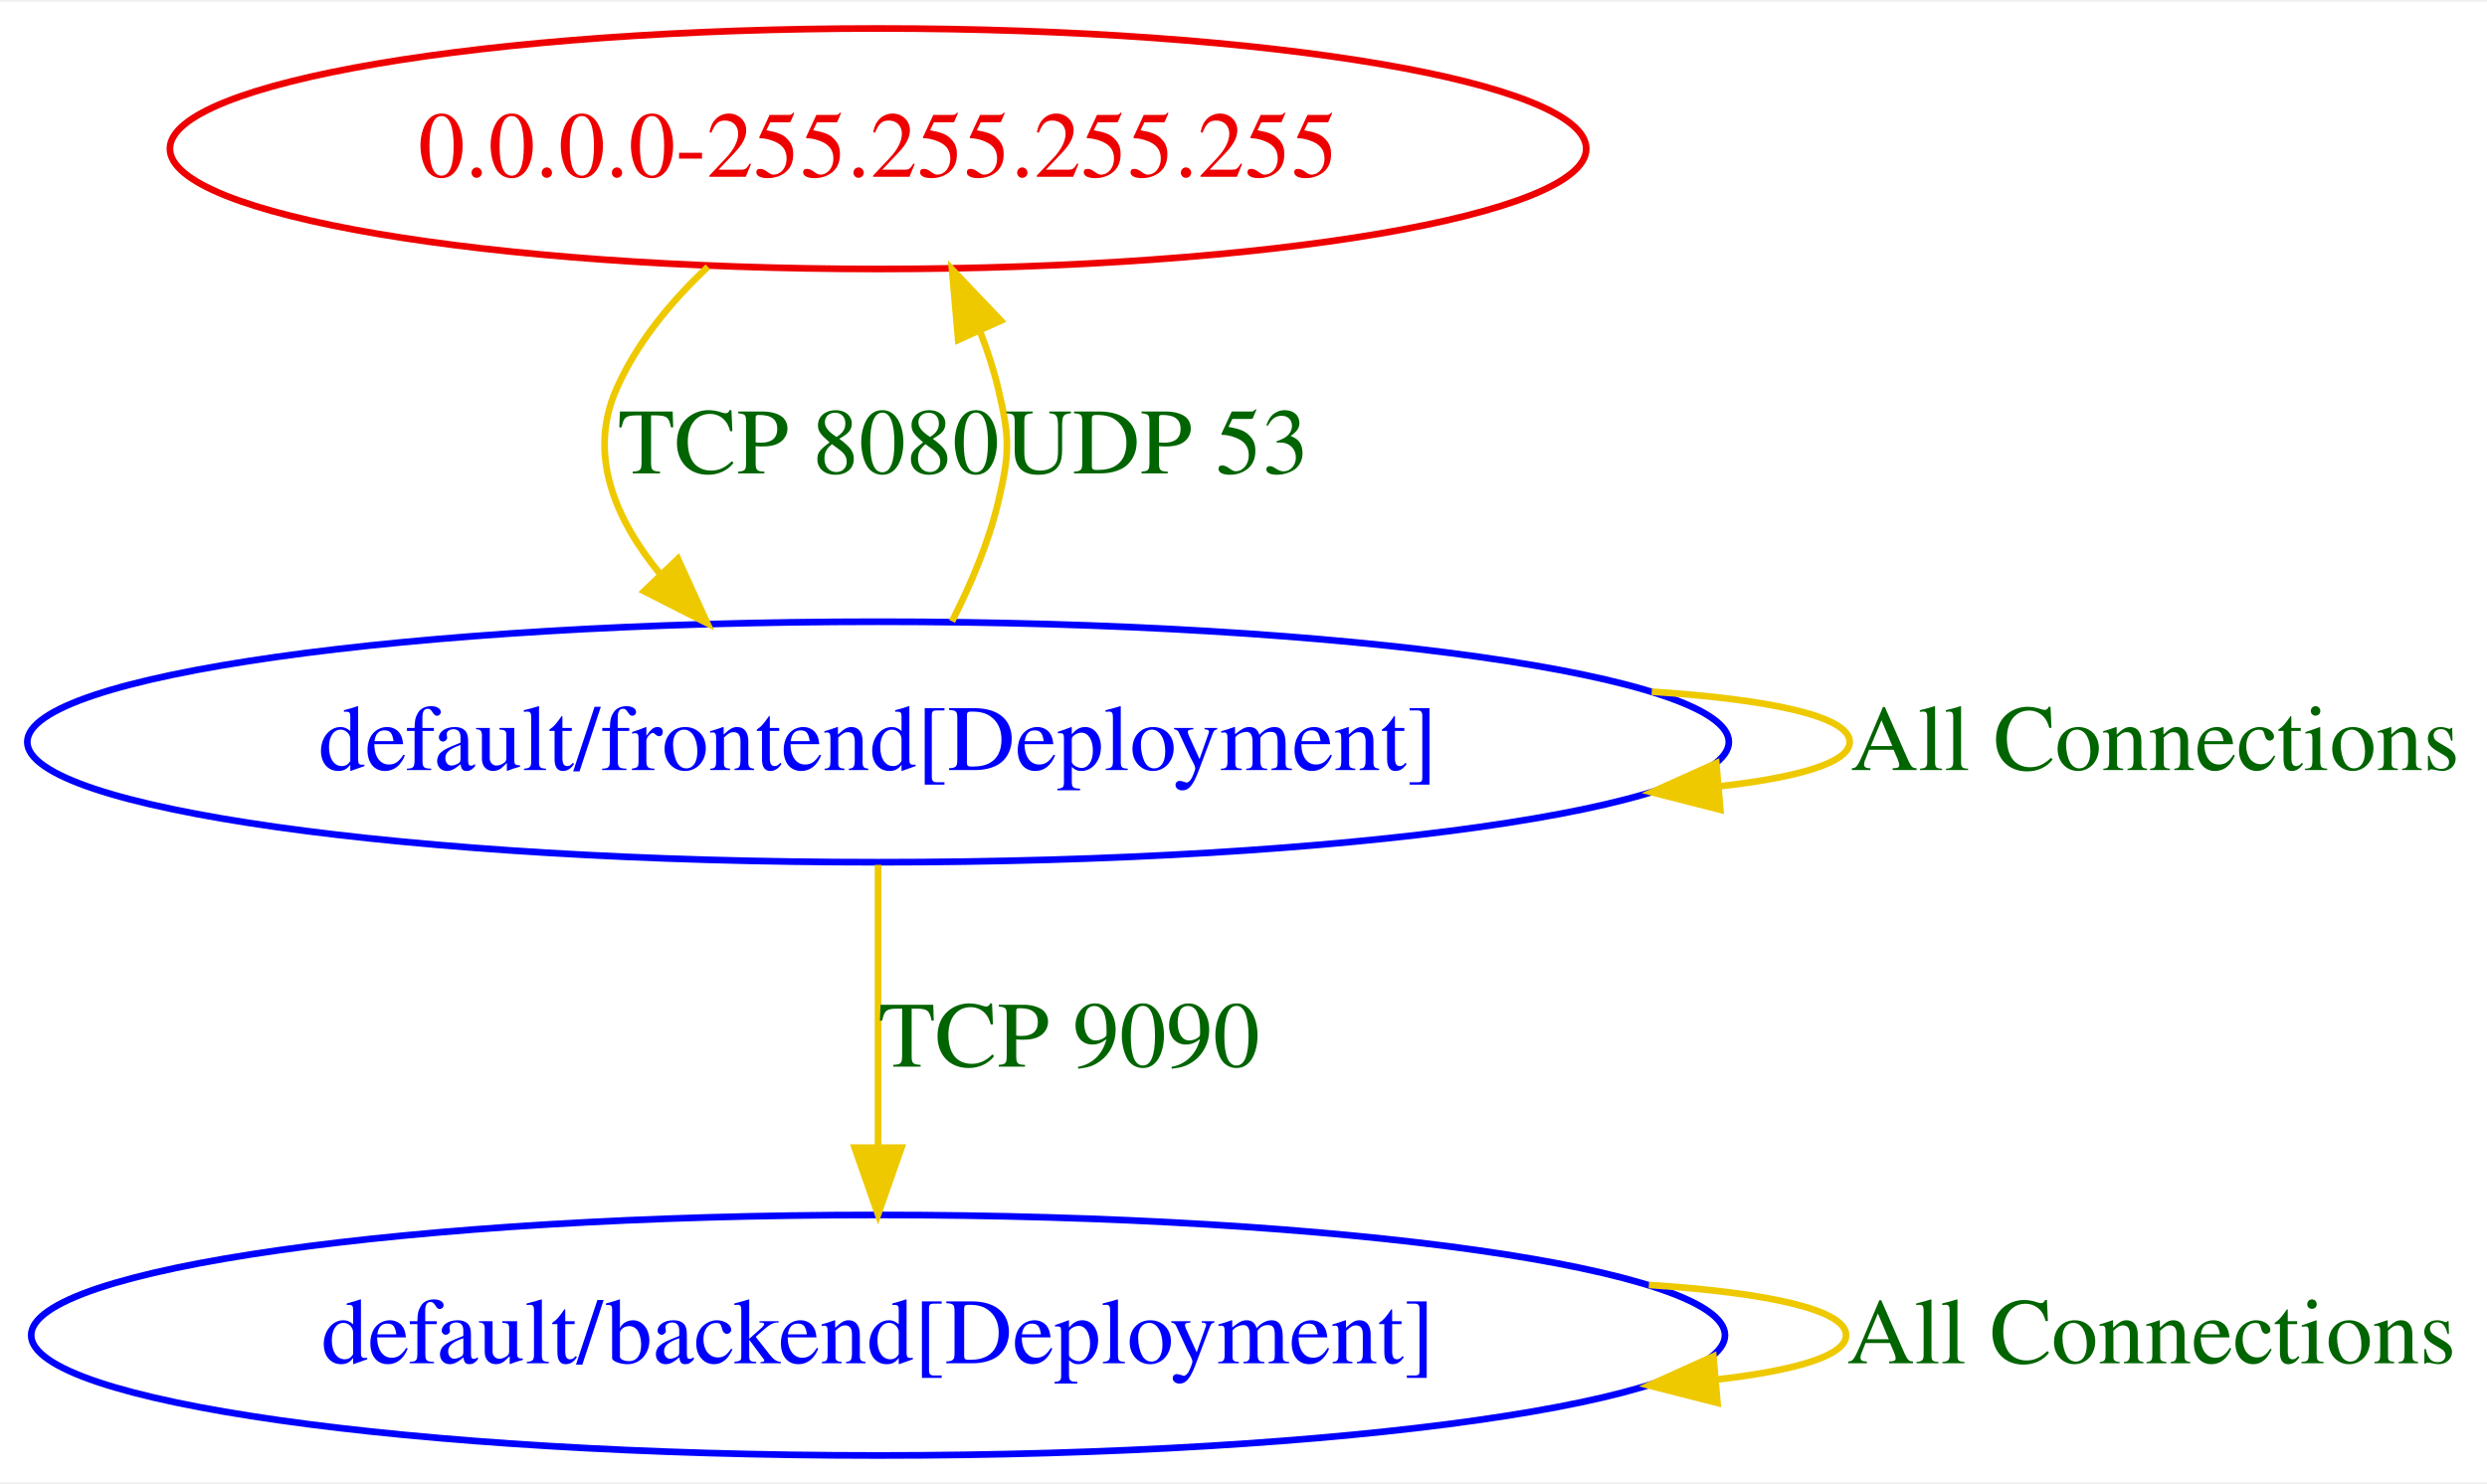
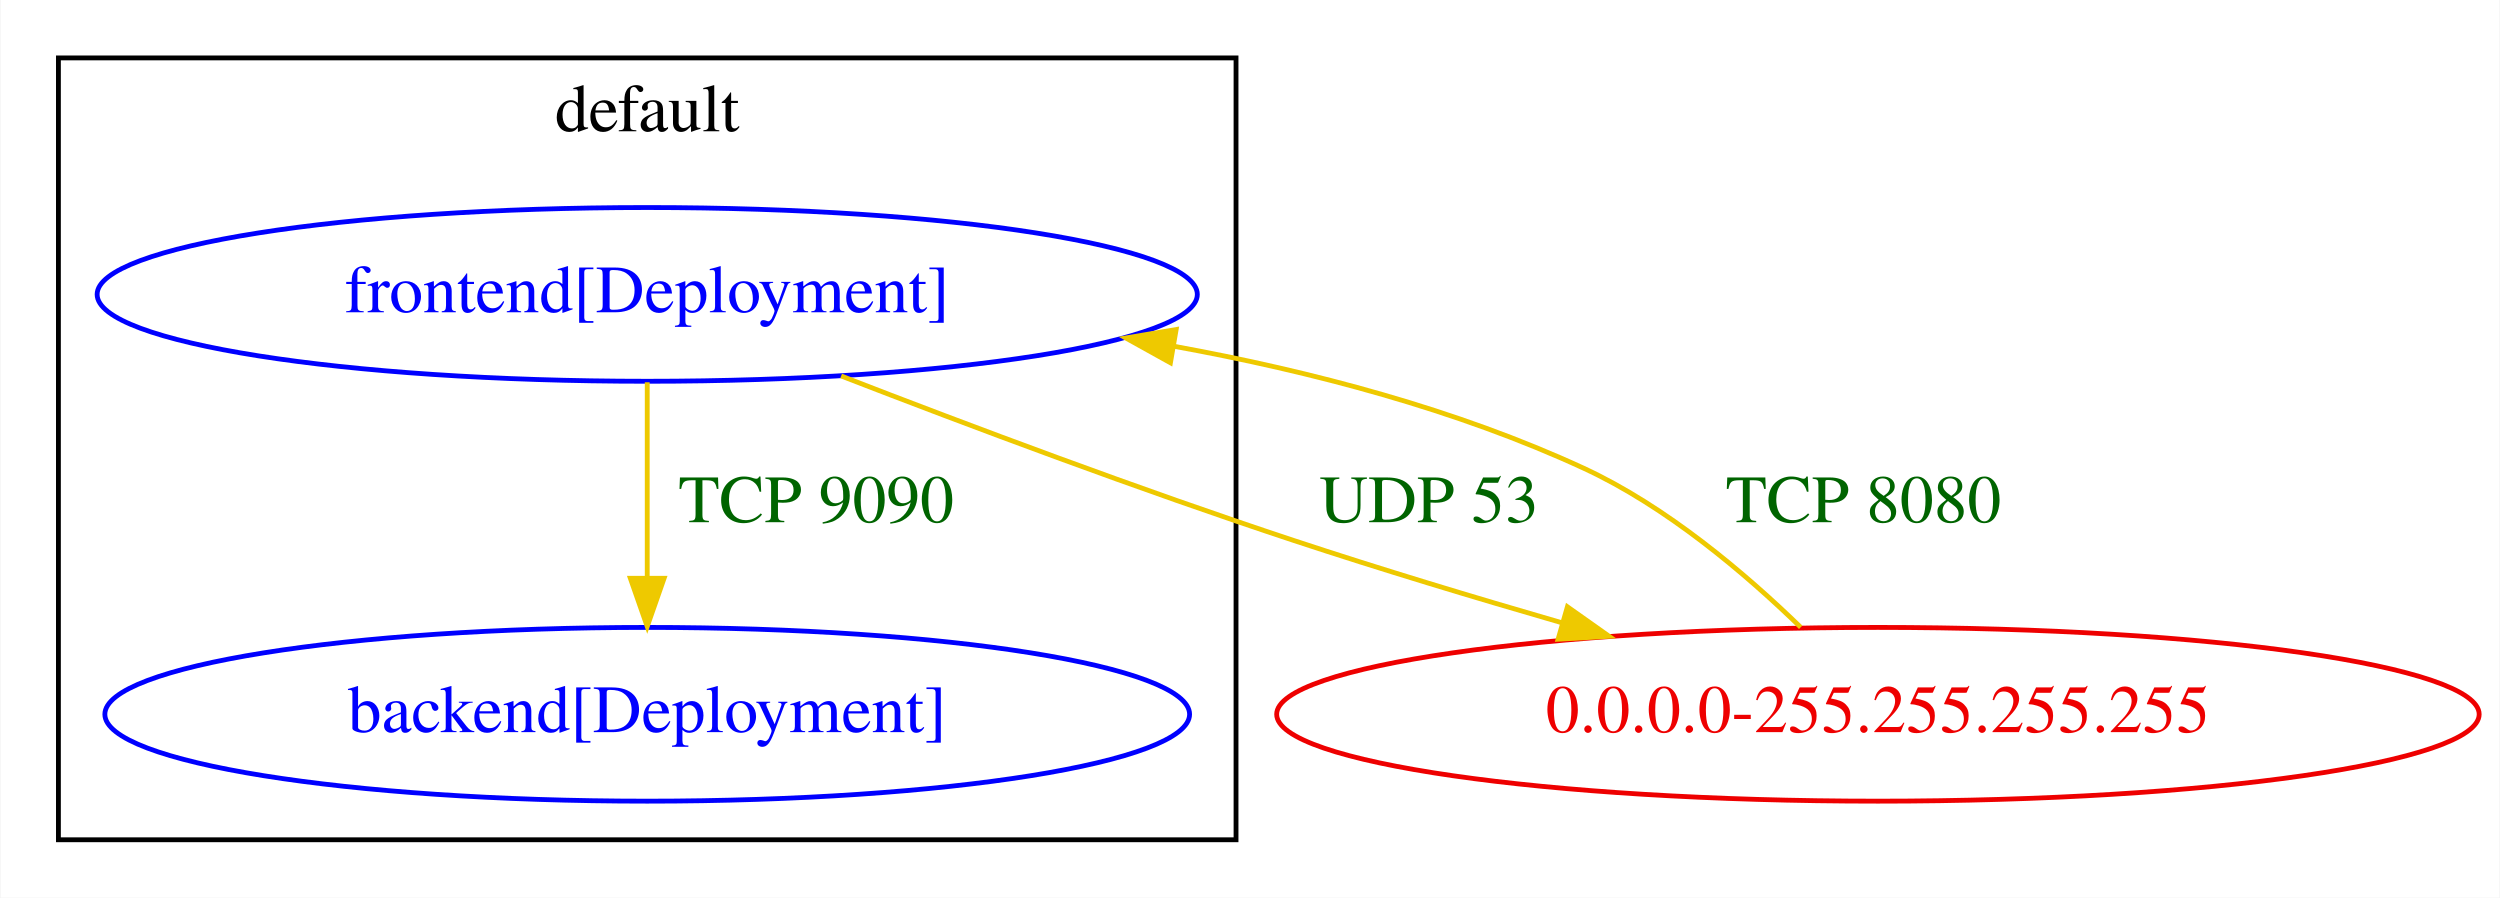
- <svg xmlns="http://www.w3.org/2000/svg" width="372pt" height="222pt" viewBox="0.00 0.00 372.21 221.60">
-   <g id="graph0" class="graph" transform="scale(1 1) rotate(0) translate(4 217.6)">
-     <polygon fill="#ffffff" stroke="transparent" points="-4,4 -4,-217.6 368.208,-217.6 368.208,4 -4,4" />
+ <svg xmlns="http://www.w3.org/2000/svg" width="518pt" height="186pt" viewBox="0.00 0.00 517.79 186.00">
+   <g id="graph0" class="graph" transform="scale(1 1) rotate(0) translate(4 182)">
+     <polygon fill="white" stroke="transparent" points="-4,4 -4,-182 513.79,-182 513.79,4 -4,4" />
+     <g id="clust1" class="cluster">
+       <polygon fill="none" stroke="black" points="8,-8 8,-170 252,-170 252,-8 8,-8" />
+       <text text-anchor="middle" x="130" y="-154.8" font-family="Times,serif" font-size="14.00">default</text>
+     </g>
    <g id="node1" class="node">
-       <ellipse fill="none" stroke="#ee0000" cx="127.414" cy="-195.6" rx="105.985" ry="18" />
-       <text text-anchor="middle" x="127.414" y="-191.4" font-family="Times,serif" font-size="14.00" fill="#ee0000">0.0.0.0-255.255.255.255</text>
+       <ellipse fill="none" stroke="blue" cx="130" cy="-34" rx="112.38" ry="18" />
+       <text text-anchor="middle" x="130" y="-30.3" font-family="Times,serif" font-size="14.00" fill="blue">backend[Deployment]</text>
+     </g>
+     <g id="node2" class="node">
+       <ellipse fill="none" stroke="blue" cx="130" cy="-121" rx="113.98" ry="18" />
+       <text text-anchor="middle" x="130" y="-117.3" font-family="Times,serif" font-size="14.00" fill="blue">frontend[Deployment]</text>
+     </g>
+     <g id="edge3" class="edge">
+       <path fill="none" stroke="#eec900" d="M130,-102.8C130,-91.16 130,-75.55 130,-62.24" />
+       <polygon fill="#eec900" stroke="#eec900" points="133.5,-62.18 130,-52.18 126.5,-62.18 133.5,-62.18" />
+       <text text-anchor="middle" x="165" y="-73.8" font-family="Times,serif" font-size="14.00" fill="darkgreen">TCP 9090</text>
    </g>
    <g id="node3" class="node">
-       <ellipse fill="none" stroke="#0000ff" cx="127.414" cy="-106.8" rx="127.329" ry="18" />
-       <text text-anchor="middle" x="127.414" y="-102.6" font-family="Times,serif" font-size="14.00" fill="#0000ff">default/frontend[Deployment]</text>
+       <ellipse fill="none" stroke="#ee0000" cx="385" cy="-34" rx="124.58" ry="18" />
+       <text text-anchor="middle" x="385" y="-30.3" font-family="Times,serif" font-size="14.00" fill="#ee0000">0.0.0.0-255.255.255.255</text>
+     </g>
+     <g id="edge2" class="edge">
+       <path fill="none" stroke="#eec900" d="M170.18,-104.1C196.65,-93.85 232.17,-80.52 264,-70 281.87,-64.09 301.4,-58.2 319.45,-52.98" />
+       <polygon fill="#eec900" stroke="#eec900" points="320.66,-56.28 329.31,-50.16 318.73,-49.55 320.66,-56.28" />
+       <text text-anchor="middle" x="292" y="-73.8" font-family="Times,serif" font-size="14.00" fill="darkgreen">UDP 53</text>
    </g>
    <g id="edge1" class="edge">
-       <path fill="none" stroke="#eec900" d="M101.945,-177.925C96.401,-172.72 91.288,-166.535 88.243,-159.6 83.956,-149.839 88.012,-140.171 94.894,-131.829" />
-       <polygon fill="#eec900" stroke="#eec900" points="97.455,-134.215 101.85,-124.575 92.403,-129.37 97.455,-134.215" />
-       <text text-anchor="middle" x="117" y="-147" font-family="Times,serif" font-size="14.00" fill="#006400">TCP 8080</text>
-     </g>
-     <g id="node2" class="node">
-       <ellipse fill="none" stroke="#0000ff" cx="127.414" cy="-18" rx="126.749" ry="18" />
-       <text text-anchor="middle" x="127.414" y="-13.8" font-family="Times,serif" font-size="14.00" fill="#0000ff">default/backend[Deployment]</text>
-     </g>
-     <g id="edge2" class="edge">
-       <path fill="none" stroke="#eec900" d="M242.772,-25.523C260.351,-24.375 272.289,-21.867 272.289,-18 272.289,-14.948 264.856,-12.744 253.084,-11.385" />
-       <polygon fill="#eec900" stroke="#eec900" points="253.04,-7.868 242.772,-10.477 252.426,-14.841 253.04,-7.868" />
-       <text text-anchor="middle" x="317.978" y="-13.8" font-family="Times,serif" font-size="14.00" fill="#006400">All Connections</text>
-     </g>
-     <g id="edge3" class="edge">
-       <path fill="none" stroke="#eec900" d="M138.482,-124.859C141.316,-130.413 143.969,-136.679 145.414,-142.8 147.13,-150.067 147.13,-152.333 145.414,-159.6 144.737,-162.469 143.794,-165.37 142.691,-168.215" />
-       <polygon fill="#eec900" stroke="#eec900" points="139.406,-166.986 138.482,-177.541 145.786,-169.866 139.406,-166.986" />
-       <text text-anchor="middle" x="169.162" y="-147" font-family="Times,serif" font-size="14.00" fill="#006400">UDP 53</text>
-     </g>
-     <g id="edge4" class="edge">
-       <path fill="none" stroke="#eec900" d="M127.414,-88.401C127.414,-76.295 127.414,-60.208 127.414,-46.467" />
-       <polygon fill="#eec900" stroke="#eec900" points="130.914,-46.072 127.414,-36.072 123.914,-46.072 130.914,-46.072" />
-       <text text-anchor="middle" x="156" y="-58.2" font-family="Times,serif" font-size="14.00" fill="#006400">TCP 9090</text>
-     </g>
-     <g id="edge5" class="edge">
-       <path fill="none" stroke="#eec900" d="M243.202,-114.323C260.847,-113.175 272.829,-110.667 272.829,-106.8 272.829,-103.718 265.22,-101.5 253.2,-100.145" />
-       <polygon fill="#eec900" stroke="#eec900" points="253.467,-96.655 243.202,-99.277 252.862,-103.629 253.467,-96.655" />
-       <text text-anchor="middle" x="318.518" y="-102.6" font-family="Times,serif" font-size="14.00" fill="#006400">All Connections</text>
+       <path fill="none" stroke="#eec900" d="M369,-52.03C357.54,-63.17 341.16,-77.08 324,-85 297.73,-97.13 267.66,-105.06 239.16,-110.25" />
+       <polygon fill="#eec900" stroke="#eec900" points="238.41,-106.83 229.15,-111.97 239.6,-113.73 238.41,-106.83" />
+       <text text-anchor="middle" x="382" y="-73.8" font-family="Times,serif" font-size="14.00" fill="darkgreen">TCP 8080</text>
    </g>
  </g>
</svg>
